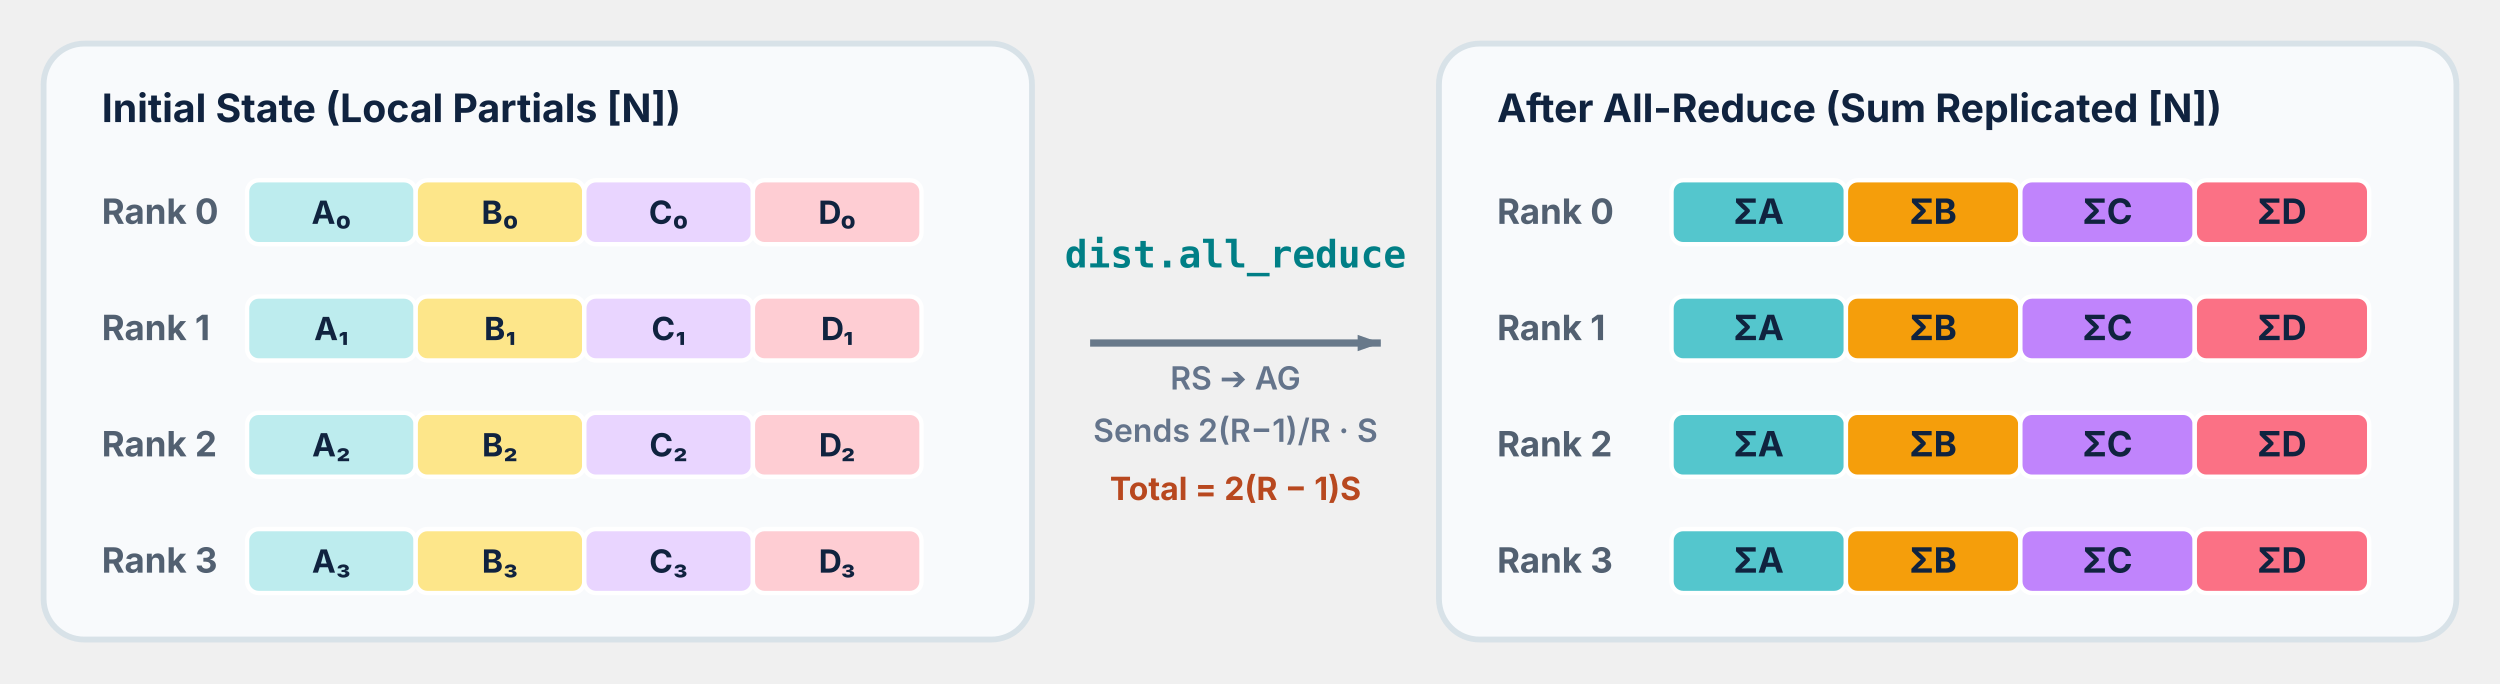
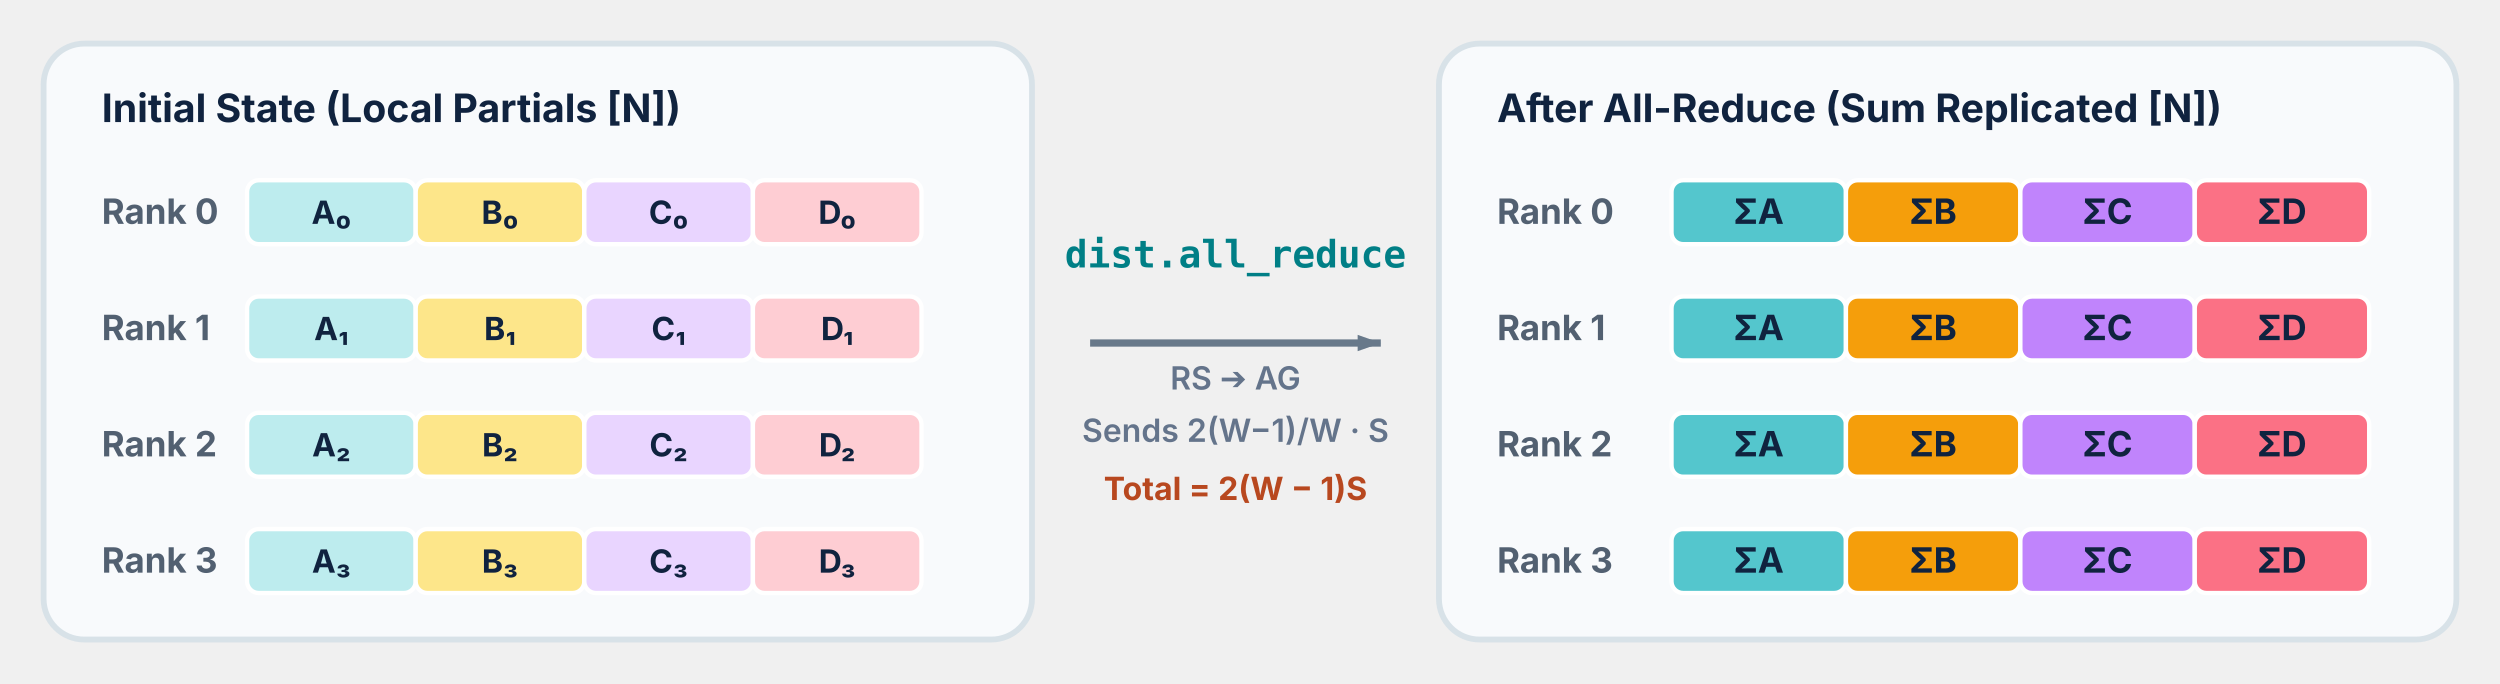
<svg xmlns="http://www.w3.org/2000/svg" viewBox="0 0 860 235" role="img" aria-labelledby="title desc">
  <defs>
    <marker id="arrow" viewBox="0 0 10 8" refX="8.5" refY="4" markerWidth="3.8" markerHeight="3.0" orient="auto">
      <path d="M0 1L8.5 4L0 7z" fill="#68798a" />
    </marker>
    <style>
      text { font-family: Inter, ui-sans-serif, system-ui, -apple-system, BlinkMacSystemFont, "Segoe UI", sans-serif; }
      .bg { fill: #f8fafc; stroke: #d8e2e8; stroke-width: 2; rx: 14; }
      .panel-title { fill: #10233f; font-size: 13.5px; font-weight: 750; }
      .rank-lbl { fill: #526071; font-size: 12px; font-weight: 650; }
      .cell-text { fill: #10233f; font-size: 12px; font-weight: 750; text-anchor: middle; }
      .cell-text-sm { fill: #10233f; font-size: 11px; font-weight: 750; text-anchor: middle; }
      .cell-border { stroke: #ffffff; stroke-width: 1.5; }
      .empty-slot { fill: #eef2f6; stroke: #cbd5e1; stroke-width: 1.5; stroke-dasharray: 3 3; rx: 4; }
      .empty-text { fill: #526071; font-size: 11px; font-weight: 500; text-anchor: middle; }
      .c0 { fill: #54c6cd; }
      .c1 { fill: #f59e0b; }
      .c2 { fill: #c084fc; }
      .c3 { fill: #fb7185; }
      .c0-light { fill: #bdecee; }
      .c1-light { fill: #fde68a; }
      .c2-light { fill: #e9d5ff; }
      .c3-light { fill: #fecdd3; }
      .flow { fill: none; stroke: #68798a; stroke-width: 2.5; marker-end: url(#arrow); }
      .api-lbl { fill: #007f86; font-size: 13px; font-weight: 700; text-anchor: middle; font-family: 'JetBrains Mono', monospace; }
      .meta-lbl { fill: #64748b; font-size: 11px; font-weight: 600; text-anchor: middle; }
      .meta-cost { fill: #b8481f; font-size: 11px; font-weight: 700; text-anchor: middle; }
      @media (prefers-color-scheme: dark) {
        .bg { fill: #131d2a; stroke: #2c4052; }
        .panel-title { fill: #f3f7fa; }
        .rank-lbl { fill: #94a3b8; }
        .cell-border { stroke: #131d2a; }
        .empty-slot { fill: #1e293b; stroke: #334155; }
        .empty-text { fill: #b8c9d8; }
        .cell-text, .cell-text-sm { fill: #10233f; }
        .flow { stroke: #94a3b8; }
        .api-lbl { fill: #54d2d8; }
        .meta-lbl { fill: #94a3b8; }
        .meta-cost { fill: #fb923c; }
      }
    </style>
  </defs>
  <rect class="bg" x="15" y="15" width="340" height="205" />
  <text class="panel-title" x="35" y="42">Initial State (Local Partials [N])</text>
  <text class="rank-lbl" x="35" y="77">Rank 0</text>
  <g transform="translate(85, 62)">
    <rect class="c0-light cell-border" x="0" y="0" width="58" height="22" rx="4" />
    <text class="cell-text-sm" x="29" y="15">A₀</text>
    <rect class="c1-light cell-border" x="58" y="0" width="58" height="22" rx="4" />
    <text class="cell-text-sm" x="87" y="15">B₀</text>
    <rect class="c2-light cell-border" x="116" y="0" width="58" height="22" rx="4" />
    <text class="cell-text-sm" x="145" y="15">C₀</text>
    <rect class="c3-light cell-border" x="174" y="0" width="58" height="22" rx="4" />
    <text class="cell-text-sm" x="203" y="15">D₀</text>
  </g>
  <text class="rank-lbl" x="35" y="117">Rank 1</text>
  <g transform="translate(85, 102)">
    <rect class="c0-light cell-border" x="0" y="0" width="58" height="22" rx="4" />
    <text class="cell-text-sm" x="29" y="15">A₁</text>
    <rect class="c1-light cell-border" x="58" y="0" width="58" height="22" rx="4" />
    <text class="cell-text-sm" x="87" y="15">B₁</text>
    <rect class="c2-light cell-border" x="116" y="0" width="58" height="22" rx="4" />
    <text class="cell-text-sm" x="145" y="15">C₁</text>
    <rect class="c3-light cell-border" x="174" y="0" width="58" height="22" rx="4" />
    <text class="cell-text-sm" x="203" y="15">D₁</text>
  </g>
  <text class="rank-lbl" x="35" y="157">Rank 2</text>
  <g transform="translate(85, 142)">
    <rect class="c0-light cell-border" x="0" y="0" width="58" height="22" rx="4" />
    <text class="cell-text-sm" x="29" y="15">A₂</text>
    <rect class="c1-light cell-border" x="58" y="0" width="58" height="22" rx="4" />
    <text class="cell-text-sm" x="87" y="15">B₂</text>
    <rect class="c2-light cell-border" x="116" y="0" width="58" height="22" rx="4" />
    <text class="cell-text-sm" x="145" y="15">C₂</text>
    <rect class="c3-light cell-border" x="174" y="0" width="58" height="22" rx="4" />
    <text class="cell-text-sm" x="203" y="15">D₂</text>
  </g>
  <text class="rank-lbl" x="35" y="197">Rank 3</text>
  <g transform="translate(85, 182)">
    <rect class="c0-light cell-border" x="0" y="0" width="58" height="22" rx="4" />
    <text class="cell-text-sm" x="29" y="15">A₃</text>
    <rect class="c1-light cell-border" x="58" y="0" width="58" height="22" rx="4" />
    <text class="cell-text-sm" x="87" y="15">B₃</text>
    <rect class="c2-light cell-border" x="116" y="0" width="58" height="22" rx="4" />
    <text class="cell-text-sm" x="145" y="15">C₃</text>
    <rect class="c3-light cell-border" x="174" y="0" width="58" height="22" rx="4" />
    <text class="cell-text-sm" x="203" y="15">D₃</text>
  </g>
  <path class="flow" d="M375 118 H475" />
  <text class="api-lbl" x="425" y="92">dist.all_reduce</text>
  <text class="meta-lbl" x="425" y="134">RS ➔ AG</text>
-   <text class="meta-lbl" x="425" y="152">Sends 2(R−1)/R · S</text>
-   <text class="meta-cost" x="425" y="172">Total = 2(R − 1)S</text>
+   <text class="meta-lbl" x="425" y="152">Sends 2(W−1)/W · S</text>
+   <text class="meta-cost" x="425" y="172">Total = 2(W − 1)S</text>
  <rect class="bg" x="495" y="15" width="350" height="205" />
  <text class="panel-title" x="515" y="42">After All-Reduce (Sum Replicated [N])</text>
  <text class="rank-lbl" x="515" y="77">Rank 0</text>
  <g transform="translate(575, 62)">
    <rect class="c0 cell-border" x="0" y="0" width="60" height="22" rx="4" />
    <text class="cell-text" x="30" y="15">ΣA</text>
    <rect class="c1 cell-border" x="60" y="0" width="60" height="22" rx="4" />
    <text class="cell-text" x="90" y="15">ΣB</text>
    <rect class="c2 cell-border" x="120" y="0" width="60" height="22" rx="4" />
    <text class="cell-text" x="150" y="15">ΣC</text>
    <rect class="c3 cell-border" x="180" y="0" width="60" height="22" rx="4" />
    <text class="cell-text" x="210" y="15">ΣD</text>
  </g>
  <text class="rank-lbl" x="515" y="117">Rank 1</text>
  <g transform="translate(575, 102)">
    <rect class="c0 cell-border" x="0" y="0" width="60" height="22" rx="4" />
    <text class="cell-text" x="30" y="15">ΣA</text>
    <rect class="c1 cell-border" x="60" y="0" width="60" height="22" rx="4" />
    <text class="cell-text" x="90" y="15">ΣB</text>
    <rect class="c2 cell-border" x="120" y="0" width="60" height="22" rx="4" />
    <text class="cell-text" x="150" y="15">ΣC</text>
    <rect class="c3 cell-border" x="180" y="0" width="60" height="22" rx="4" />
    <text class="cell-text" x="210" y="15">ΣD</text>
  </g>
  <text class="rank-lbl" x="515" y="157">Rank 2</text>
  <g transform="translate(575, 142)">
    <rect class="c0 cell-border" x="0" y="0" width="60" height="22" rx="4" />
    <text class="cell-text" x="30" y="15">ΣA</text>
    <rect class="c1 cell-border" x="60" y="0" width="60" height="22" rx="4" />
    <text class="cell-text" x="90" y="15">ΣB</text>
    <rect class="c2 cell-border" x="120" y="0" width="60" height="22" rx="4" />
    <text class="cell-text" x="150" y="15">ΣC</text>
    <rect class="c3 cell-border" x="180" y="0" width="60" height="22" rx="4" />
    <text class="cell-text" x="210" y="15">ΣD</text>
  </g>
  <text class="rank-lbl" x="515" y="197">Rank 3</text>
  <g transform="translate(575, 182)">
    <rect class="c0 cell-border" x="0" y="0" width="60" height="22" rx="4" />
    <text class="cell-text" x="30" y="15">ΣA</text>
    <rect class="c1 cell-border" x="60" y="0" width="60" height="22" rx="4" />
    <text class="cell-text" x="90" y="15">ΣB</text>
    <rect class="c2 cell-border" x="120" y="0" width="60" height="22" rx="4" />
    <text class="cell-text" x="150" y="15">ΣC</text>
    <rect class="c3 cell-border" x="180" y="0" width="60" height="22" rx="4" />
    <text class="cell-text" x="210" y="15">ΣD</text>
  </g>
</svg>
